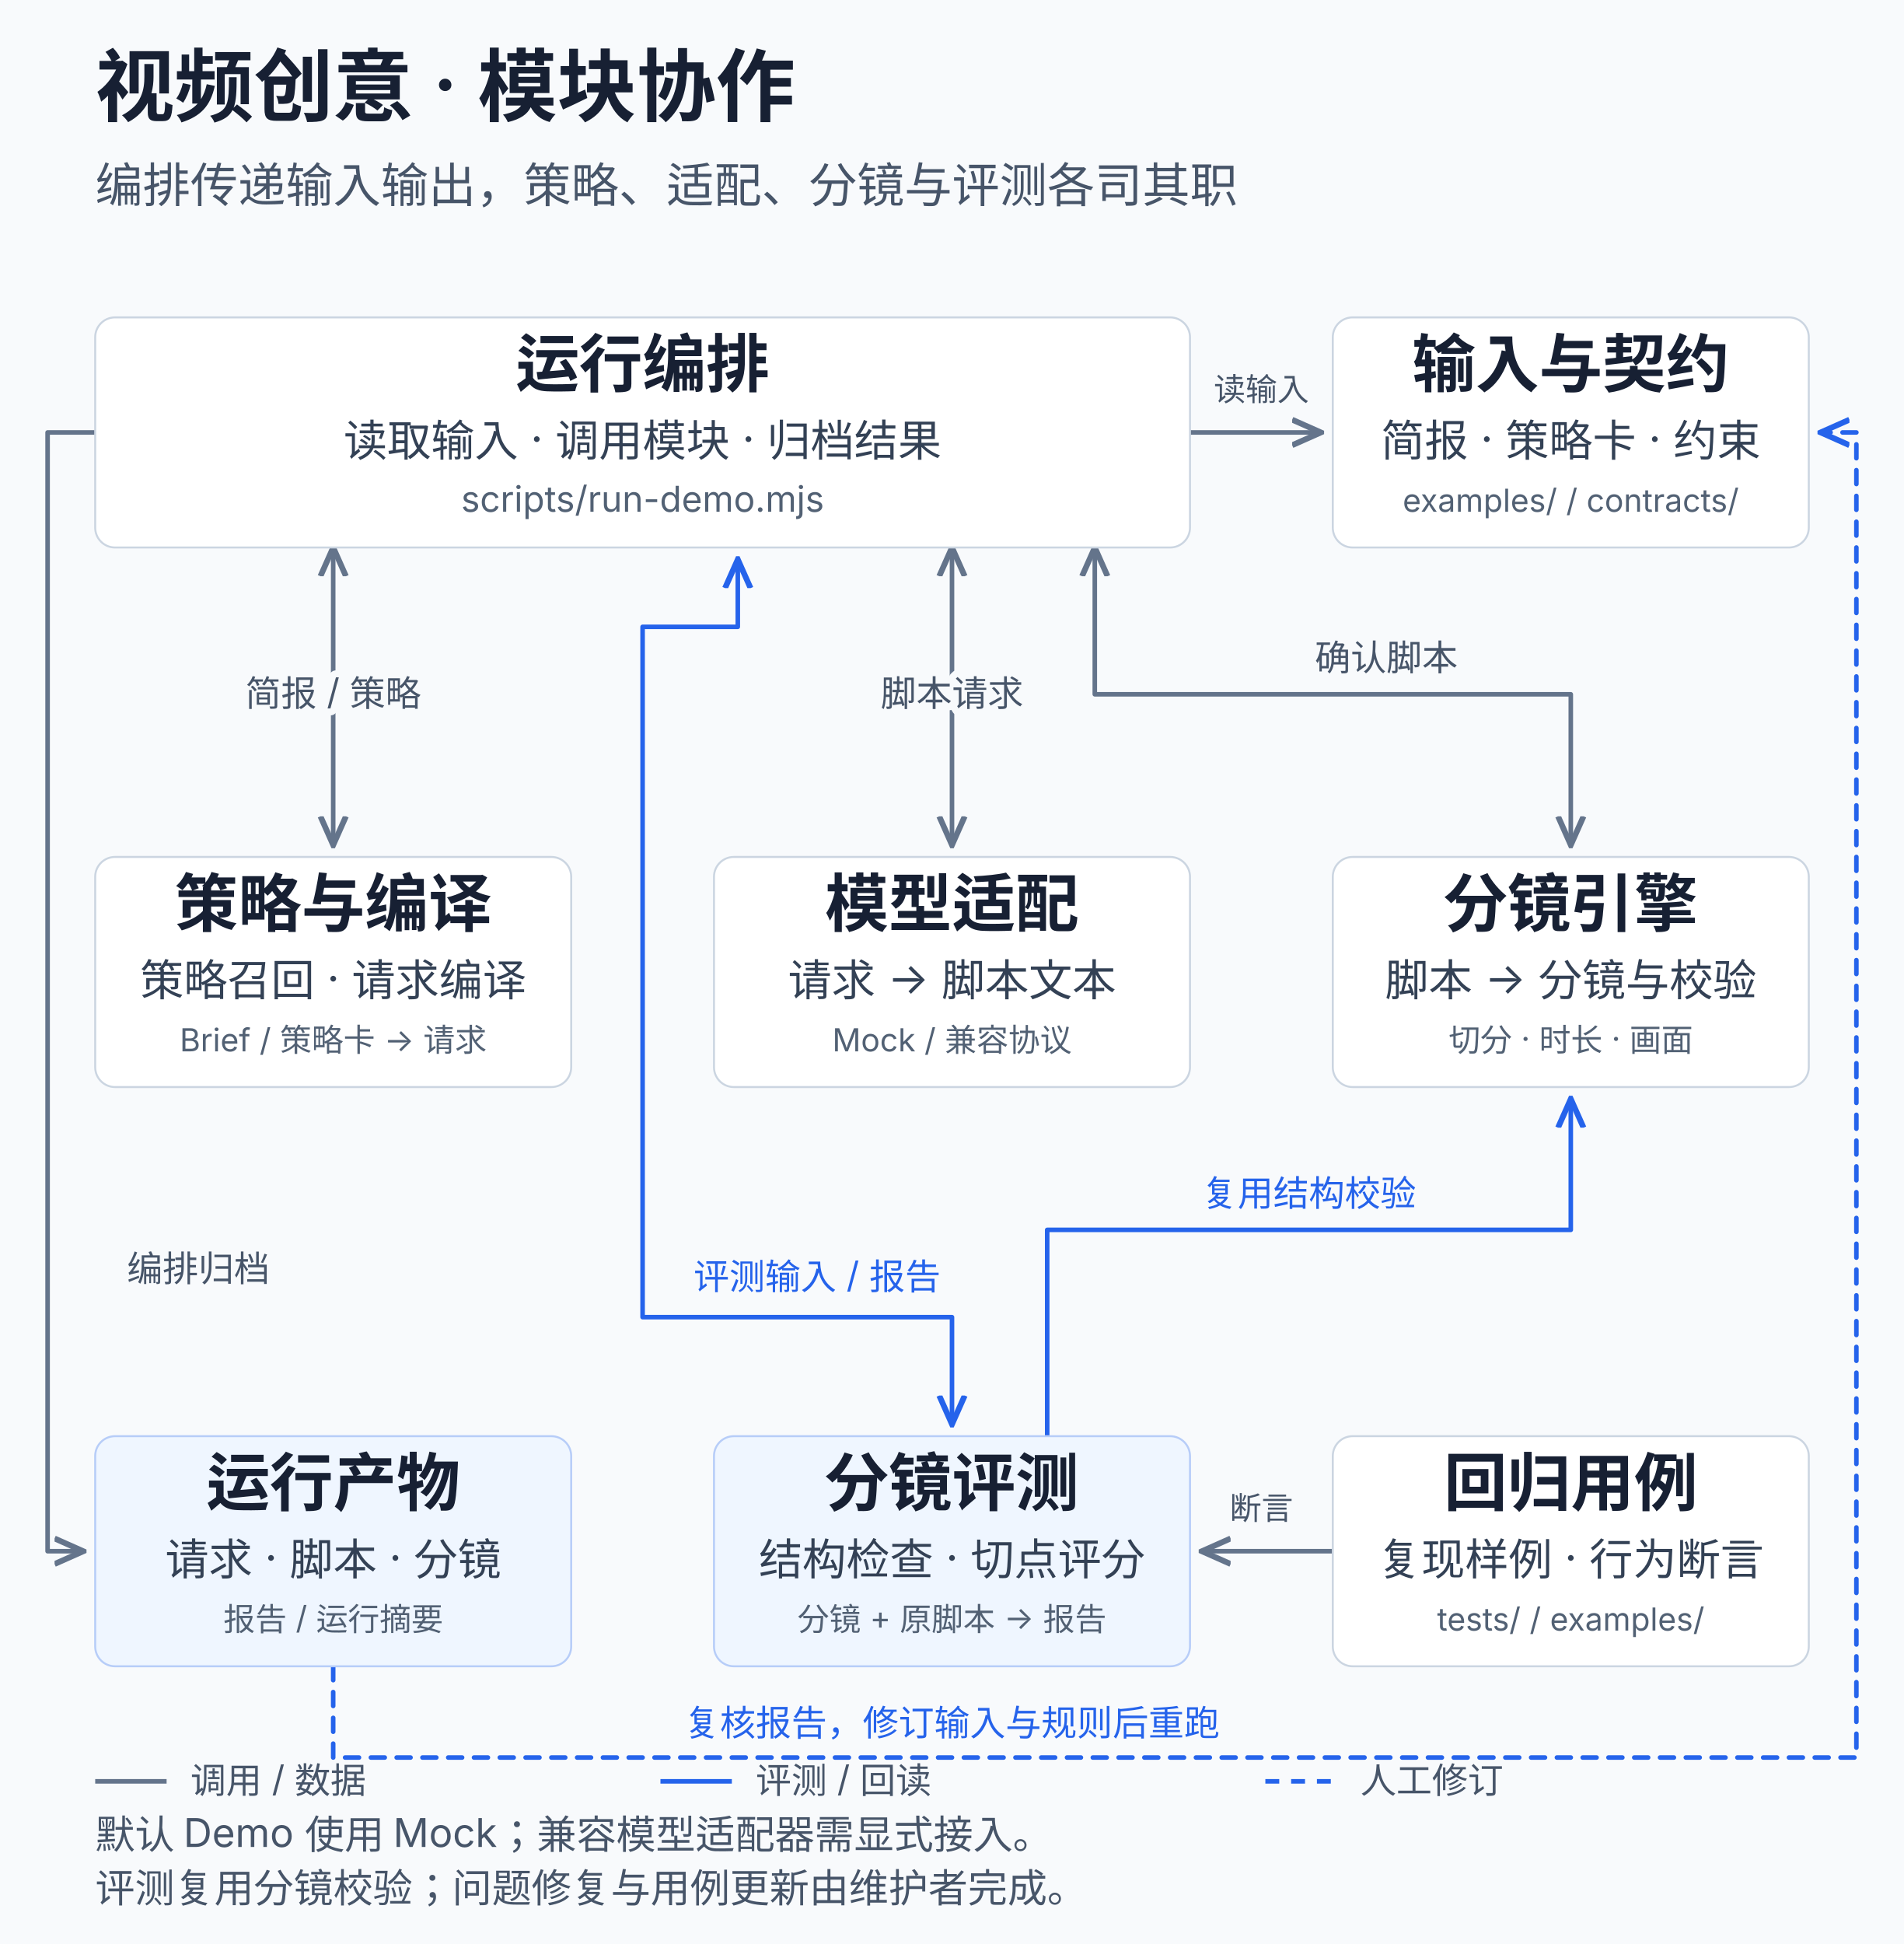
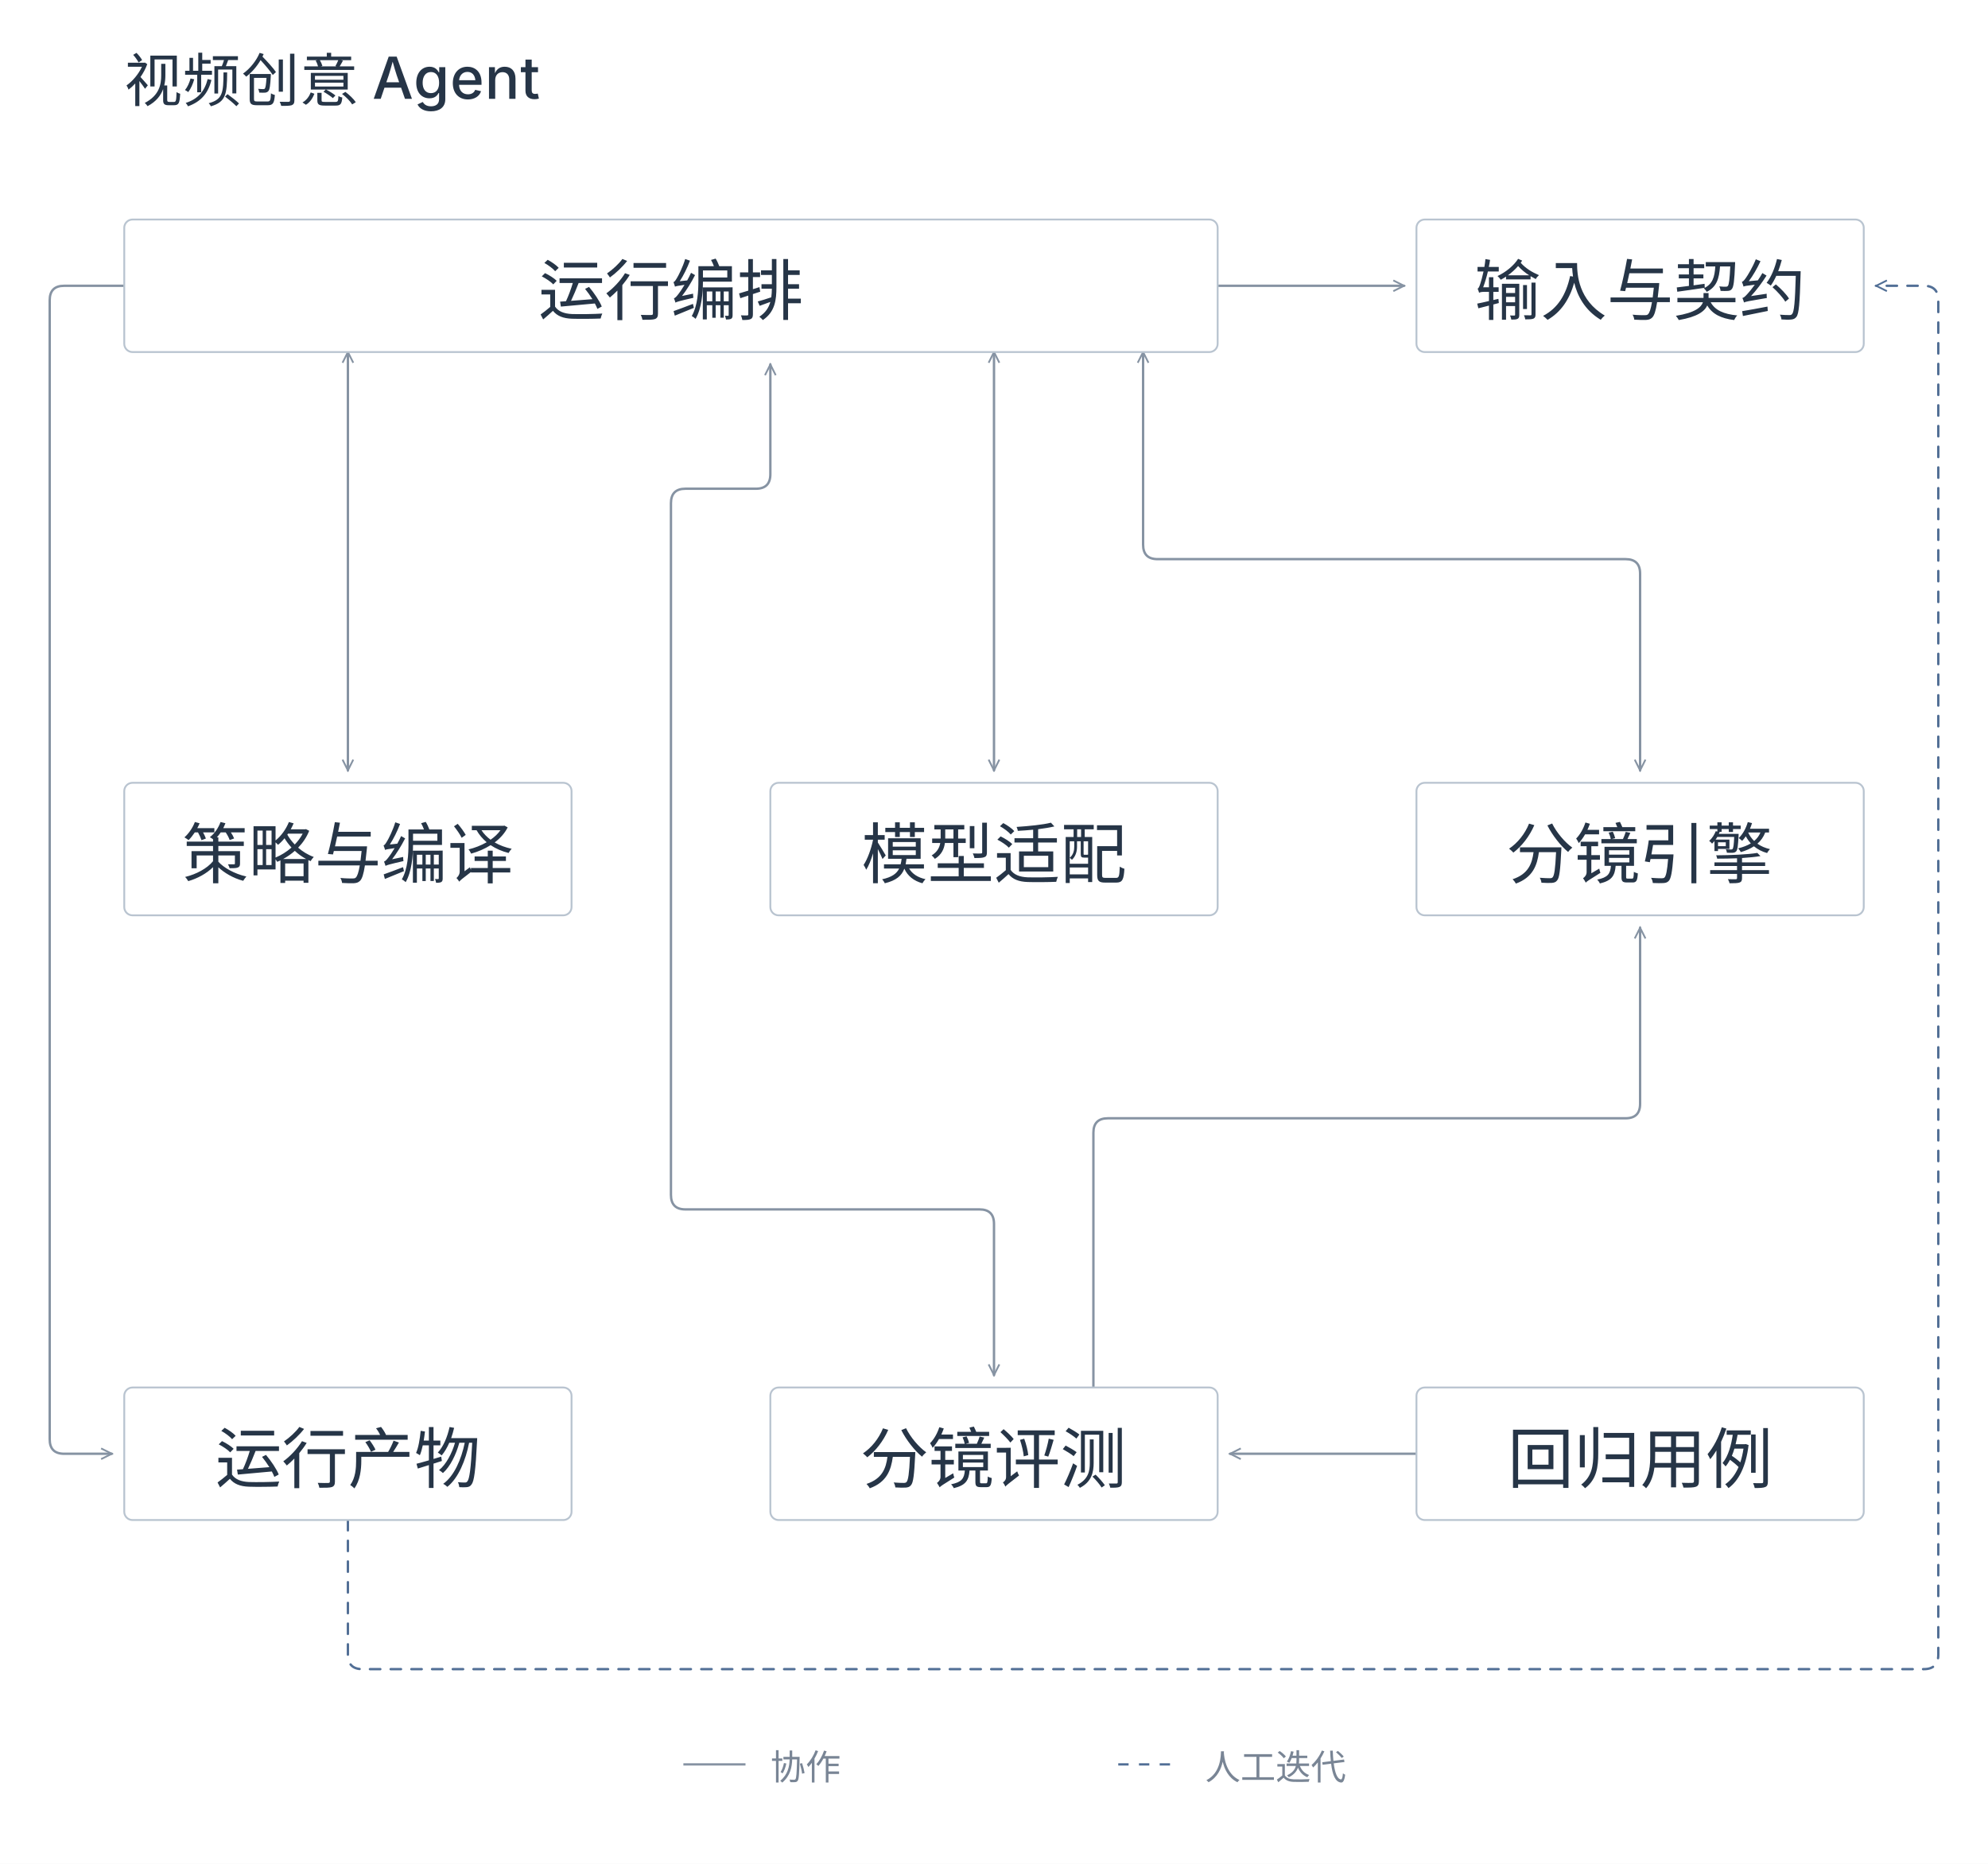
- <svg xmlns="http://www.w3.org/2000/svg" width="960" height="980" viewBox="0 0 960 980" role="img" aria-labelledby="title desc" lang="zh">
+ <svg xmlns="http://www.w3.org/2000/svg" width="960" height="900" viewBox="0 0 960 900" role="img" aria-labelledby="title desc" lang="zh">
  <defs>
-     <marker id="gray" viewBox="0 0 10 10" refX="9" refY="5" markerWidth="7" markerHeight="7" orient="auto-start-reverse">
-       <path d="M 0 1 L 9 5 L 0 9" fill="none" stroke="#64748b" stroke-width="1.8" />
+     <marker id="gray" viewBox="0 0 8 8" refX="7" refY="4" markerWidth="6" markerHeight="6" orient="auto-start-reverse">
+       <path d="M 1 1 L 7 4 L 1 7" fill="none" stroke="#8693a3" stroke-width="1" />
    </marker>
-     <marker id="blue" viewBox="0 0 10 10" refX="9" refY="5" markerWidth="7" markerHeight="7" orient="auto-start-reverse">
-       <path d="M 0 1 L 9 5 L 0 9" fill="none" stroke="#2563eb" stroke-width="1.8" />
+     <marker id="blue" viewBox="0 0 8 8" refX="7" refY="4" markerWidth="6" markerHeight="6" orient="auto-start-reverse">
+       <path d="M 1 1 L 7 4 L 1 7" fill="none" stroke="#526f96" stroke-width="1" />
    </marker>
  </defs>
-   <rect width="960" height="980" fill="#f8fafc" />
+   <rect width="960" height="900" fill="#ffffff" />
  <g font-family="system-ui, -apple-system, BlinkMacSystemFont, Segoe UI, PingFang SC, Microsoft YaHei, sans-serif">
-     <text x="48" y="58" font-size="40" fill="#172033" text-anchor="start" font-weight="600">视频创意 · 模块协作</text>
-     <text x="48" y="102" font-size="24" fill="#475569" text-anchor="start" font-weight="400">编排传递输入输出，策略、适配、分镜与评测各司其职</text>
-     <path d="M 600 218 H 666" fill="none" stroke="#f8fafc" stroke-width="8" stroke-linejoin="round" />
-     <path d="M 600 218 H 666" fill="none" stroke="#64748b" stroke-width="2.3" stroke-linejoin="round" stroke-linecap="round" marker-end="url(#gray)" />
-     <path d="M 168 276 V 426" fill="none" stroke="#f8fafc" stroke-width="8" stroke-linejoin="round" />
-     <path d="M 168 276 V 426" fill="none" stroke="#64748b" stroke-width="2.3" stroke-linejoin="round" stroke-linecap="round" marker-end="url(#gray)" marker-start="url(#gray)" />
-     <path d="M 480 276 V 426" fill="none" stroke="#f8fafc" stroke-width="8" stroke-linejoin="round" />
-     <path d="M 480 276 V 426" fill="none" stroke="#64748b" stroke-width="2.3" stroke-linejoin="round" stroke-linecap="round" marker-end="url(#gray)" marker-start="url(#gray)" />
-     <path d="M 552 276 V 350 H 792 V 426" fill="none" stroke="#f8fafc" stroke-width="8" stroke-linejoin="round" />
-     <path d="M 552 276 V 350 H 792 V 426" fill="none" stroke="#64748b" stroke-width="2.3" stroke-linejoin="round" stroke-linecap="round" marker-end="url(#gray)" marker-start="url(#gray)" />
-     <path d="M 372 282 V 316 H 324 V 664 H 480 V 718" fill="none" stroke="#f8fafc" stroke-width="8" stroke-linejoin="round" />
-     <path d="M 372 282 V 316 H 324 V 664 H 480 V 718" fill="none" stroke="#2563eb" stroke-width="2.3" stroke-linejoin="round" stroke-linecap="round" marker-end="url(#blue)" marker-start="url(#blue)" />
-     <path d="M 528 724 V 620 H 792 V 554" fill="none" stroke="#f8fafc" stroke-width="8" stroke-linejoin="round" />
-     <path d="M 528 724 V 620 H 792 V 554" fill="none" stroke="#2563eb" stroke-width="2.3" stroke-linejoin="round" stroke-linecap="round" marker-end="url(#blue)" />
-     <path d="M 672 782 H 606" fill="none" stroke="#f8fafc" stroke-width="8" stroke-linejoin="round" />
-     <path d="M 672 782 H 606" fill="none" stroke="#64748b" stroke-width="2.3" stroke-linejoin="round" stroke-linecap="round" marker-end="url(#gray)" />
-     <path d="M 48 218 H 24 V 782 H 42" fill="none" stroke="#f8fafc" stroke-width="8" stroke-linejoin="round" />
-     <path d="M 48 218 H 24 V 782 H 42" fill="none" stroke="#64748b" stroke-width="2.3" stroke-linejoin="round" stroke-linecap="round" marker-end="url(#gray)" />
-     <path d="M 168 840 V 886 H 936 V 218 H 918" fill="none" stroke="#f8fafc" stroke-width="8" stroke-linejoin="round" />
-     <path d="M 168 840 V 886 H 936 V 218 H 918" fill="none" stroke="#2563eb" stroke-width="2.3" stroke-linejoin="round" stroke-linecap="round" stroke-dasharray="7 6" marker-end="url(#blue)" />
+     <text x="60" y="49" font-size="28" font-weight="500" letter-spacing=".3" fill="#263547">视频创意 Agent</text>
+     <path d="M 588 138 L 678 138" fill="none" stroke="#ffffff" stroke-width="5" stroke-linecap="round" stroke-linejoin="round" />
+     <path d="M 588 138 L 678 138" fill="none" stroke="#8693a3" stroke-width="1.15" vector-effect="non-scaling-stroke" stroke-linecap="round" stroke-linejoin="round" marker-end="url(#gray)" />
+     <path d="M 168 170 L 168 372" fill="none" stroke="#ffffff" stroke-width="5" stroke-linecap="round" stroke-linejoin="round" />
+     <path d="M 168 170 L 168 372" fill="none" stroke="#8693a3" stroke-width="1.15" vector-effect="non-scaling-stroke" stroke-linecap="round" stroke-linejoin="round" marker-end="url(#gray)" marker-start="url(#gray)" />
+     <path d="M 480 170 L 480 372" fill="none" stroke="#ffffff" stroke-width="5" stroke-linecap="round" stroke-linejoin="round" />
+     <path d="M 480 170 L 480 372" fill="none" stroke="#8693a3" stroke-width="1.15" vector-effect="non-scaling-stroke" stroke-linecap="round" stroke-linejoin="round" marker-end="url(#gray)" marker-start="url(#gray)" />
+     <path d="M 552 170 L 552 263 Q 552 270 559 270 L 785 270 Q 792 270 792 277 L 792 372" fill="none" stroke="#ffffff" stroke-width="5" stroke-linecap="round" stroke-linejoin="round" />
+     <path d="M 552 170 L 552 263 Q 552 270 559 270 L 785 270 Q 792 270 792 277 L 792 372" fill="none" stroke="#8693a3" stroke-width="1.15" vector-effect="non-scaling-stroke" stroke-linecap="round" stroke-linejoin="round" marker-end="url(#gray)" marker-start="url(#gray)" />
+     <path d="M 372 176 L 372 229 Q 372 236 365 236 L 331 236 Q 324 236 324 243 L 324 577 Q 324 584 331 584 L 473 584 Q 480 584 480 591 L 480 664" fill="none" stroke="#ffffff" stroke-width="5" stroke-linecap="round" stroke-linejoin="round" />
+     <path d="M 372 176 L 372 229 Q 372 236 365 236 L 331 236 Q 324 236 324 243 L 324 577 Q 324 584 331 584 L 473 584 Q 480 584 480 591 L 480 664" fill="none" stroke="#8693a3" stroke-width="1.15" vector-effect="non-scaling-stroke" stroke-linecap="round" stroke-linejoin="round" marker-end="url(#gray)" marker-start="url(#gray)" />
+     <path d="M 528 670 L 528 547 Q 528 540 535 540 L 785 540 Q 792 540 792 533 L 792 448" fill="none" stroke="#ffffff" stroke-width="5" stroke-linecap="round" stroke-linejoin="round" />
+     <path d="M 528 670 L 528 547 Q 528 540 535 540 L 785 540 Q 792 540 792 533 L 792 448" fill="none" stroke="#8693a3" stroke-width="1.15" vector-effect="non-scaling-stroke" stroke-linecap="round" stroke-linejoin="round" marker-end="url(#gray)" />
+     <path d="M 684 702 L 594 702" fill="none" stroke="#ffffff" stroke-width="5" stroke-linecap="round" stroke-linejoin="round" />
+     <path d="M 684 702 L 594 702" fill="none" stroke="#8693a3" stroke-width="1.15" vector-effect="non-scaling-stroke" stroke-linecap="round" stroke-linejoin="round" marker-end="url(#gray)" />
+     <path d="M 60 138 L 31 138 Q 24 138 24 145 L 24 695 Q 24 702 31 702 L 54 702" fill="none" stroke="#ffffff" stroke-width="5" stroke-linecap="round" stroke-linejoin="round" />
+     <path d="M 60 138 L 31 138 Q 24 138 24 145 L 24 695 Q 24 702 31 702 L 54 702" fill="none" stroke="#8693a3" stroke-width="1.15" vector-effect="non-scaling-stroke" stroke-linecap="round" stroke-linejoin="round" marker-end="url(#gray)" />
+     <path d="M 168 734 L 168 799 Q 168 806 175 806 L 929 806 Q 936 806 936 799 L 936 145 Q 936 138 929 138 L 906 138" fill="none" stroke="#ffffff" stroke-width="5" stroke-linecap="round" stroke-linejoin="round" />
+     <path d="M 168 734 L 168 799 Q 168 806 175 806 L 929 806 Q 936 806 936 799 L 936 145 Q 936 138 929 138 L 906 138" fill="none" stroke="#526f96" stroke-width="1.15" vector-effect="non-scaling-stroke" stroke-linecap="round" stroke-linejoin="round" stroke-dasharray="5 5" marker-end="url(#blue)" />
    <g class="module" data-module="运行编排">
-       <rect x="48" y="160" width="552" height="116" rx="10" fill="#ffffff" stroke="#cbd5e1" />
-       <text x="324.0" y="195" font-size="32" fill="#172033" text-anchor="middle" font-weight="600">运行编排</text>
-       <text x="324.0" y="230" font-size="22" fill="#334155" text-anchor="middle" font-weight="400">读取输入 · 调用模块 · 归档结果</text>
-       <text x="324.0" y="258" font-size="18" fill="#526174" text-anchor="middle" font-weight="400">scripts/run-demo.mjs</text>
+       <rect x="60" y="106" width="528" height="64" rx="4" fill="#ffffff" stroke="#b9c4d0" stroke-width=".9" vector-effect="non-scaling-stroke" />
+       <text x="324" y="138" text-anchor="middle" dominant-baseline="central" font-size="32" font-weight="400" fill="#263547">运行编排</text>
    </g>
    <g class="module" data-module="输入与契约">
-       <rect x="672" y="160" width="240" height="116" rx="10" fill="#ffffff" stroke="#cbd5e1" />
-       <text x="792.0" y="195" font-size="32" fill="#172033" text-anchor="middle" font-weight="600">输入与契约</text>
-       <text x="792.0" y="230" font-size="22" fill="#334155" text-anchor="middle" font-weight="400">简报 · 策略卡 · 约束</text>
-       <text x="792.0" y="258" font-size="16" fill="#526174" text-anchor="middle" font-weight="400">examples/ / contracts/</text>
+       <rect x="684" y="106" width="216" height="64" rx="4" fill="#ffffff" stroke="#b9c4d0" stroke-width=".9" vector-effect="non-scaling-stroke" />
+       <text x="792" y="138" text-anchor="middle" dominant-baseline="central" font-size="32" font-weight="400" fill="#263547">输入与契约</text>
    </g>
    <g class="module" data-module="策略与编译">
-       <rect x="48" y="432" width="240" height="116" rx="10" fill="#ffffff" stroke="#cbd5e1" />
-       <text x="168.0" y="467" font-size="32" fill="#172033" text-anchor="middle" font-weight="600">策略与编译</text>
-       <text x="168.0" y="502" font-size="22" fill="#334155" text-anchor="middle" font-weight="400">策略召回 · 请求编译</text>
-       <text x="168.0" y="530" font-size="16" fill="#526174" text-anchor="middle" font-weight="400">Brief / 策略卡 → 请求</text>
+       <rect x="60" y="378" width="216" height="64" rx="4" fill="#ffffff" stroke="#b9c4d0" stroke-width=".9" vector-effect="non-scaling-stroke" />
+       <text x="168" y="410" text-anchor="middle" dominant-baseline="central" font-size="32" font-weight="400" fill="#263547">策略与编译</text>
    </g>
    <g class="module" data-module="模型适配">
-       <rect x="360" y="432" width="240" height="116" rx="10" fill="#ffffff" stroke="#cbd5e1" />
-       <text x="480.0" y="467" font-size="32" fill="#172033" text-anchor="middle" font-weight="600">模型适配</text>
-       <text x="480.0" y="502" font-size="22" fill="#334155" text-anchor="middle" font-weight="400">请求 → 脚本文本</text>
-       <text x="480.0" y="530" font-size="16" fill="#526174" text-anchor="middle" font-weight="400">Mock / 兼容协议</text>
+       <rect x="372" y="378" width="216" height="64" rx="4" fill="#ffffff" stroke="#b9c4d0" stroke-width=".9" vector-effect="non-scaling-stroke" />
+       <text x="480" y="410" text-anchor="middle" dominant-baseline="central" font-size="32" font-weight="400" fill="#263547">模型适配</text>
    </g>
    <g class="module" data-module="分镜引擎">
-       <rect x="672" y="432" width="240" height="116" rx="10" fill="#ffffff" stroke="#cbd5e1" />
-       <text x="792.0" y="467" font-size="32" fill="#172033" text-anchor="middle" font-weight="600">分镜引擎</text>
-       <text x="792.0" y="502" font-size="22" fill="#334155" text-anchor="middle" font-weight="400">脚本 → 分镜与校验</text>
-       <text x="792.0" y="530" font-size="16" fill="#526174" text-anchor="middle" font-weight="400">切分 · 时长 · 画面</text>
+       <rect x="684" y="378" width="216" height="64" rx="4" fill="#ffffff" stroke="#b9c4d0" stroke-width=".9" vector-effect="non-scaling-stroke" />
+       <text x="792" y="410" text-anchor="middle" dominant-baseline="central" font-size="32" font-weight="400" fill="#263547">分镜引擎</text>
    </g>
    <g class="module" data-module="运行产物">
-       <rect x="48" y="724" width="240" height="116" rx="10" fill="#eff6ff" stroke="#b7cdf8" />
-       <text x="168.0" y="759" font-size="32" fill="#172033" text-anchor="middle" font-weight="600">运行产物</text>
-       <text x="168.0" y="794" font-size="22" fill="#334155" text-anchor="middle" font-weight="400">请求 · 脚本 · 分镜</text>
-       <text x="168.0" y="822" font-size="16" fill="#526174" text-anchor="middle" font-weight="400">报告 / 运行摘要</text>
+       <rect x="60" y="670" width="216" height="64" rx="4" fill="#ffffff" stroke="#b9c4d0" stroke-width=".9" vector-effect="non-scaling-stroke" />
+       <text x="168" y="702" text-anchor="middle" dominant-baseline="central" font-size="32" font-weight="400" fill="#263547">运行产物</text>
    </g>
    <g class="module" data-module="分镜评测">
-       <rect x="360" y="724" width="240" height="116" rx="10" fill="#eff6ff" stroke="#b7cdf8" />
-       <text x="480.0" y="759" font-size="32" fill="#172033" text-anchor="middle" font-weight="600">分镜评测</text>
-       <text x="480.0" y="794" font-size="22" fill="#334155" text-anchor="middle" font-weight="400">结构检查 · 切点评分</text>
-       <text x="480.0" y="822" font-size="16" fill="#526174" text-anchor="middle" font-weight="400">分镜 + 原脚本 → 报告</text>
+       <rect x="372" y="670" width="216" height="64" rx="4" fill="#ffffff" stroke="#b9c4d0" stroke-width=".9" vector-effect="non-scaling-stroke" />
+       <text x="480" y="702" text-anchor="middle" dominant-baseline="central" font-size="32" font-weight="400" fill="#263547">分镜评测</text>
    </g>
    <g class="module" data-module="回归用例">
-       <rect x="672" y="724" width="240" height="116" rx="10" fill="#ffffff" stroke="#cbd5e1" />
-       <text x="792.0" y="759" font-size="32" fill="#172033" text-anchor="middle" font-weight="600">回归用例</text>
-       <text x="792.0" y="794" font-size="22" fill="#334155" text-anchor="middle" font-weight="400">复现样例 · 行为断言</text>
-       <text x="792.0" y="822" font-size="16" fill="#526174" text-anchor="middle" font-weight="400">tests/ / examples/</text>
+       <rect x="684" y="670" width="216" height="64" rx="4" fill="#ffffff" stroke="#b9c4d0" stroke-width=".9" vector-effect="non-scaling-stroke" />
+       <text x="792" y="702" text-anchor="middle" dominant-baseline="central" font-size="32" font-weight="400" fill="#263547">回归用例</text>
    </g>
-     <g class="edge-label">
-       <text x="636" y="202" font-size="16" text-anchor="middle" fill="#475569" stroke="#f8fafc" stroke-width="7" stroke-linejoin="round" paint-order="stroke fill">读输入</text>
+     <g aria-label="图例">
+       <line x1="330" y1="852" x2="360" y2="852" stroke="#8693a3" stroke-width="1.1" vector-effect="non-scaling-stroke" />
+       <text x="372" y="852" dominant-baseline="central" font-size="17" fill="#798595">协作</text>
+       <line x1="540" y1="852" x2="570" y2="852" stroke="#526f96" stroke-width="1.1" vector-effect="non-scaling-stroke" stroke-dasharray="5 5" />
+       <text x="582" y="852" dominant-baseline="central" font-size="17" fill="#798595">人工迭代</text>
    </g>
-     <g class="edge-label">
-       <text x="168" y="356" font-size="18" text-anchor="middle" fill="#475569" stroke="#f8fafc" stroke-width="7" stroke-linejoin="round" paint-order="stroke fill">简报 / 策略</text>
-     </g>
-     <g class="edge-label">
-       <text x="480" y="356" font-size="18" text-anchor="middle" fill="#475569" stroke="#f8fafc" stroke-width="7" stroke-linejoin="round" paint-order="stroke fill">脚本请求</text>
-     </g>
-     <g class="edge-label">
-       <text x="699" y="338" font-size="18" text-anchor="middle" fill="#475569" stroke="#f8fafc" stroke-width="7" stroke-linejoin="round" paint-order="stroke fill">确认脚本</text>
-     </g>
-     <g class="edge-label">
-       <text x="412" y="650" font-size="18" text-anchor="middle" fill="#2563eb" stroke="#f8fafc" stroke-width="7" stroke-linejoin="round" paint-order="stroke fill">评测输入 / 报告</text>
-     </g>
-     <g class="edge-label">
-       <text x="660" y="608" font-size="18" text-anchor="middle" fill="#2563eb" stroke="#f8fafc" stroke-width="7" stroke-linejoin="round" paint-order="stroke fill">复用结构校验</text>
-     </g>
-     <g class="edge-label">
-       <text x="636" y="766" font-size="16" text-anchor="middle" fill="#475569" stroke="#f8fafc" stroke-width="7" stroke-linejoin="round" paint-order="stroke fill">断言</text>
-     </g>
-     <g class="edge-label">
-       <text x="100" y="646" font-size="18" text-anchor="middle" fill="#475569" stroke="#f8fafc" stroke-width="7" stroke-linejoin="round" paint-order="stroke fill">编排归档</text>
-     </g>
-     <g class="edge-label">
-       <text x="480" y="875" font-size="18" text-anchor="middle" fill="#2563eb" stroke="#f8fafc" stroke-width="7" stroke-linejoin="round" paint-order="stroke fill">复核报告，修订输入与规则后重跑</text>
-     </g>
-     <line x1="48" y1="898" x2="84" y2="898" stroke="#64748b" stroke-width="2.3" />
-     <text x="96" y="904" font-size="18" fill="#475569" text-anchor="start" font-weight="400">调用 / 数据</text>
-     <line x1="333" y1="898" x2="369" y2="898" stroke="#2563eb" stroke-width="2.3" />
-     <text x="381" y="904" font-size="18" fill="#475569" text-anchor="start" font-weight="400">评测 / 回读</text>
-     <line x1="638" y1="898" x2="674" y2="898" stroke="#2563eb" stroke-width="2.3" stroke-dasharray="7 6" />
-     <text x="686" y="904" font-size="18" fill="#475569" text-anchor="start" font-weight="400">人工修订</text>
-     <text x="48" y="932" font-size="20" fill="#475569" text-anchor="start" font-weight="400">默认 Demo 使用 Mock；兼容模型适配器需显式接入。</text>
-     <text x="48" y="959" font-size="20" fill="#475569" text-anchor="start" font-weight="400">评测复用分镜校验；问题修复与用例更新由维护者完成。</text>
  </g>
</svg>
